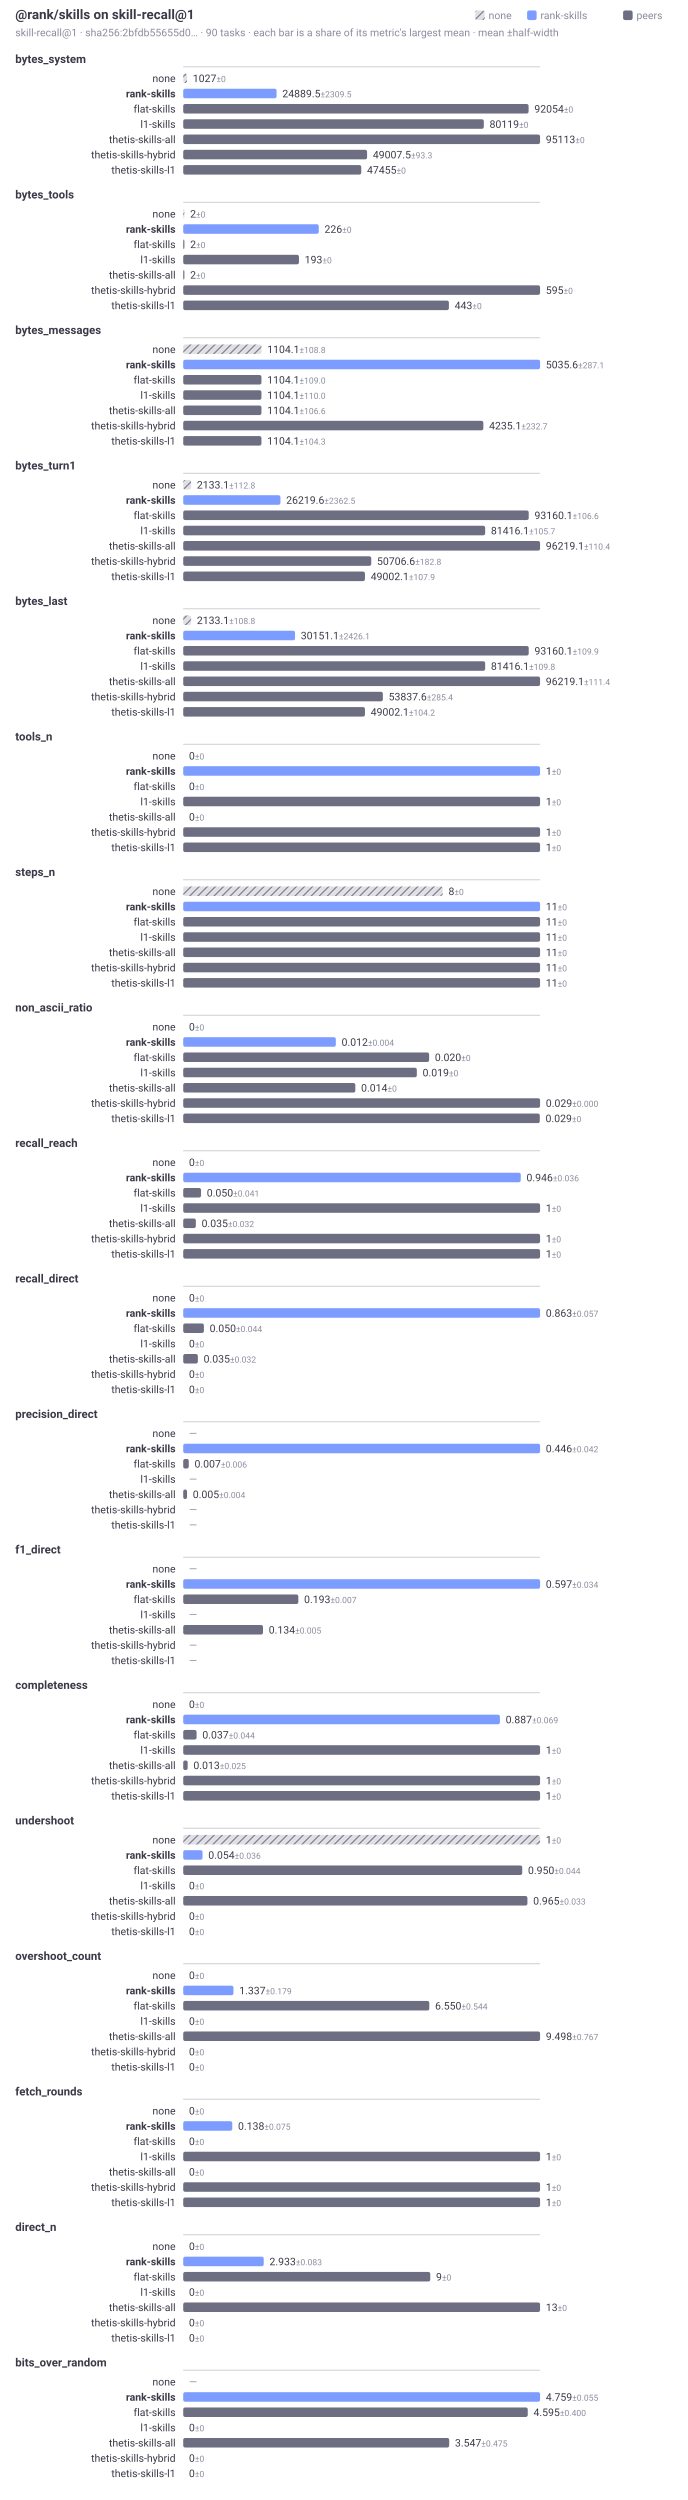
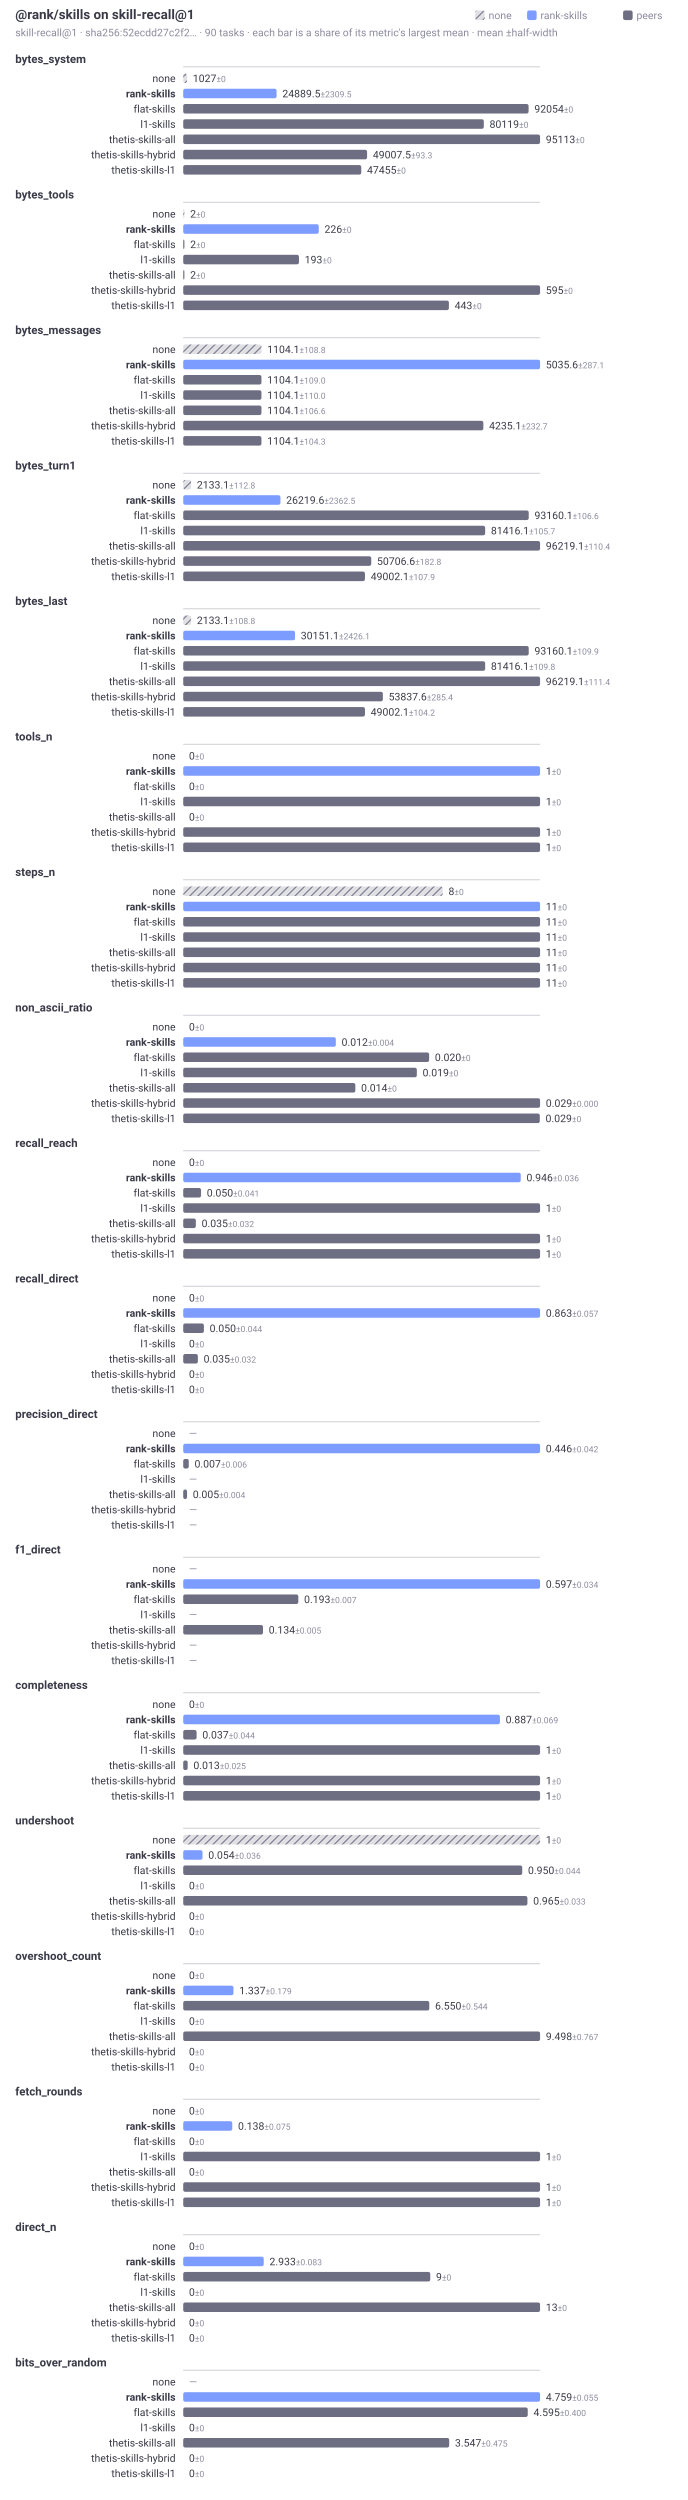
<svg xmlns="http://www.w3.org/2000/svg" width="720" height="2620" viewBox="0 0 720 2620" role="img" aria-labelledby="t d" font-family="system-ui, -apple-system, Segoe UI, Roboto, sans-serif">
  <style>.t{fill:#3a3a48}.f{fill:#8b8b9e}@media (prefers-color-scheme:dark){.t{fill:#d2d2dc}.f{fill:#9a9aae}}</style>
  <defs>
    <pattern id="hatch" width="6" height="6" patternUnits="userSpaceOnUse" patternTransform="rotate(45)">
      <rect width="6" height="6" fill="#6e6e82" fill-opacity="0.22" />
      <line x1="0" y1="0" x2="0" y2="6" stroke="#6e6e82" stroke-width="2" />
    </pattern>
  </defs>
  <text class="t" x="16" y="20" font-size="14" font-weight="600">@rank/skills on skill-recall@1</text>
-   <text class="f" x="16" y="38" font-size="11">skill-recall@1 · sha256:2bfdb55655d0… · 90 tasks · each bar is a share of its metric's largest mean · mean ±half-width</text>
+   <text class="f" x="16" y="38" font-size="11">skill-recall@1 · sha256:52ecdd27c2f2… · 90 tasks · each bar is a share of its metric's largest mean · mean ±half-width</text>
  <rect x="653" y="11" width="10" height="10" rx="2" fill="#6e6e82" />
  <text class="f" x="667" y="20" font-size="11">peers</text>
  <rect x="552.4" y="11" width="10" height="10" rx="2" fill="#7c9cff" />
  <text class="f" x="566.4" y="20" font-size="11">rank-skills</text>
  <rect x="498" y="11" width="10" height="10" rx="2" fill="url(#hatch)" />
  <text class="f" x="512" y="20" font-size="11">none</text>
  <text class="t" x="16" y="66" font-size="12" font-weight="600">bytes_system</text>
  <line x1="192" y1="70" x2="566" y2="70" stroke="#6e6e82" stroke-opacity="0.35" stroke-width="1" />
  <text class="t" x="184" y="86" font-size="11" text-anchor="end">none</text>
  <rect x="192" y="77" width="4.04" height="10" rx="2" fill="url(#hatch)" />
  <text class="t" x="202.04" y="86" font-size="11">1027<tspan class="f" font-size="9"> ±0</tspan>
  </text>
  <text class="t" x="184" y="102" font-size="11" text-anchor="end" font-weight="600">rank-skills</text>
  <rect x="192" y="93" width="97.87" height="10" rx="2" fill="#7c9cff" />
  <text class="t" x="295.87" y="102" font-size="11">24889.5<tspan class="f" font-size="9"> ±2309.5</tspan>
  </text>
  <text class="t" x="184" y="118" font-size="11" text-anchor="end">flat-skills</text>
  <rect x="192" y="109" width="361.97" height="10" rx="2" fill="#6e6e82" />
  <text class="t" x="559.97" y="118" font-size="11">92054<tspan class="f" font-size="9"> ±0</tspan>
  </text>
  <text class="t" x="184" y="134" font-size="11" text-anchor="end">l1-skills</text>
  <rect x="192" y="125" width="315.04" height="10" rx="2" fill="#6e6e82" />
  <text class="t" x="513.04" y="134" font-size="11">80119<tspan class="f" font-size="9"> ±0</tspan>
  </text>
  <text class="t" x="184" y="150" font-size="11" text-anchor="end">thetis-skills-all</text>
  <rect x="192" y="141" width="374" height="10" rx="2" fill="#6e6e82" />
  <text class="t" x="572" y="150" font-size="11">95113<tspan class="f" font-size="9"> ±0</tspan>
  </text>
  <text class="t" x="184" y="166" font-size="11" text-anchor="end">thetis-skills-hybrid</text>
  <rect x="192" y="157" width="192.71" height="10" rx="2" fill="#6e6e82" />
  <text class="t" x="390.71" y="166" font-size="11">49007.5<tspan class="f" font-size="9"> ±93.3</tspan>
  </text>
  <text class="t" x="184" y="182" font-size="11" text-anchor="end">thetis-skills-l1</text>
  <rect x="192" y="173" width="186.6" height="10" rx="2" fill="#6e6e82" />
  <text class="t" x="384.6" y="182" font-size="11">47455<tspan class="f" font-size="9"> ±0</tspan>
  </text>
  <text class="t" x="16" y="208" font-size="12" font-weight="600">bytes_tools</text>
  <line x1="192" y1="212" x2="566" y2="212" stroke="#6e6e82" stroke-opacity="0.35" stroke-width="1" />
  <text class="t" x="184" y="228" font-size="11" text-anchor="end">none</text>
  <rect x="192" y="219" width="1.26" height="10" rx="2" fill="url(#hatch)" />
  <text class="t" x="199.26" y="228" font-size="11">2<tspan class="f" font-size="9"> ±0</tspan>
  </text>
  <text class="t" x="184" y="244" font-size="11" text-anchor="end" font-weight="600">rank-skills</text>
  <rect x="192" y="235" width="142.06" height="10" rx="2" fill="#7c9cff" />
  <text class="t" x="340.06" y="244" font-size="11">226<tspan class="f" font-size="9"> ±0</tspan>
  </text>
  <text class="t" x="184" y="260" font-size="11" text-anchor="end">flat-skills</text>
  <rect x="192" y="251" width="1.26" height="10" rx="2" fill="#6e6e82" />
  <text class="t" x="199.26" y="260" font-size="11">2<tspan class="f" font-size="9"> ±0</tspan>
  </text>
  <text class="t" x="184" y="276" font-size="11" text-anchor="end">l1-skills</text>
  <rect x="192" y="267" width="121.31" height="10" rx="2" fill="#6e6e82" />
  <text class="t" x="319.31" y="276" font-size="11">193<tspan class="f" font-size="9"> ±0</tspan>
  </text>
  <text class="t" x="184" y="292" font-size="11" text-anchor="end">thetis-skills-all</text>
  <rect x="192" y="283" width="1.26" height="10" rx="2" fill="#6e6e82" />
  <text class="t" x="199.26" y="292" font-size="11">2<tspan class="f" font-size="9"> ±0</tspan>
  </text>
  <text class="t" x="184" y="308" font-size="11" text-anchor="end">thetis-skills-hybrid</text>
  <rect x="192" y="299" width="374" height="10" rx="2" fill="#6e6e82" />
  <text class="t" x="572" y="308" font-size="11">595<tspan class="f" font-size="9"> ±0</tspan>
  </text>
  <text class="t" x="184" y="324" font-size="11" text-anchor="end">thetis-skills-l1</text>
  <rect x="192" y="315" width="278.46" height="10" rx="2" fill="#6e6e82" />
  <text class="t" x="476.46" y="324" font-size="11">443<tspan class="f" font-size="9"> ±0</tspan>
  </text>
  <text class="t" x="16" y="350" font-size="12" font-weight="600">bytes_messages</text>
  <line x1="192" y1="354" x2="566" y2="354" stroke="#6e6e82" stroke-opacity="0.35" stroke-width="1" />
  <text class="t" x="184" y="370" font-size="11" text-anchor="end">none</text>
  <rect x="192" y="361" width="82" height="10" rx="2" fill="url(#hatch)" />
  <text class="t" x="280" y="370" font-size="11">1104.1<tspan class="f" font-size="9"> ±108.8</tspan>
  </text>
  <text class="t" x="184" y="386" font-size="11" text-anchor="end" font-weight="600">rank-skills</text>
  <rect x="192" y="377" width="374" height="10" rx="2" fill="#7c9cff" />
  <text class="t" x="572" y="386" font-size="11">5035.6<tspan class="f" font-size="9"> ±287.1</tspan>
  </text>
  <text class="t" x="184" y="402" font-size="11" text-anchor="end">flat-skills</text>
  <rect x="192" y="393" width="82" height="10" rx="2" fill="#6e6e82" />
  <text class="t" x="280" y="402" font-size="11">1104.1<tspan class="f" font-size="9"> ±109.0</tspan>
  </text>
  <text class="t" x="184" y="418" font-size="11" text-anchor="end">l1-skills</text>
  <rect x="192" y="409" width="82" height="10" rx="2" fill="#6e6e82" />
  <text class="t" x="280" y="418" font-size="11">1104.1<tspan class="f" font-size="9"> ±110.0</tspan>
  </text>
  <text class="t" x="184" y="434" font-size="11" text-anchor="end">thetis-skills-all</text>
  <rect x="192" y="425" width="82" height="10" rx="2" fill="#6e6e82" />
  <text class="t" x="280" y="434" font-size="11">1104.1<tspan class="f" font-size="9"> ±106.6</tspan>
  </text>
  <text class="t" x="184" y="450" font-size="11" text-anchor="end">thetis-skills-hybrid</text>
  <rect x="192" y="441" width="314.55" height="10" rx="2" fill="#6e6e82" />
  <text class="t" x="512.55" y="450" font-size="11">4235.1<tspan class="f" font-size="9"> ±232.7</tspan>
  </text>
  <text class="t" x="184" y="466" font-size="11" text-anchor="end">thetis-skills-l1</text>
  <rect x="192" y="457" width="82" height="10" rx="2" fill="#6e6e82" />
  <text class="t" x="280" y="466" font-size="11">1104.1<tspan class="f" font-size="9"> ±104.3</tspan>
  </text>
  <text class="t" x="16" y="492" font-size="12" font-weight="600">bytes_turn1</text>
  <line x1="192" y1="496" x2="566" y2="496" stroke="#6e6e82" stroke-opacity="0.35" stroke-width="1" />
  <text class="t" x="184" y="512" font-size="11" text-anchor="end">none</text>
  <rect x="192" y="503" width="8.29" height="10" rx="2" fill="url(#hatch)" />
  <text class="t" x="206.29" y="512" font-size="11">2133.1<tspan class="f" font-size="9"> ±112.8</tspan>
  </text>
  <text class="t" x="184" y="528" font-size="11" text-anchor="end" font-weight="600">rank-skills</text>
  <rect x="192" y="519" width="101.91" height="10" rx="2" fill="#7c9cff" />
  <text class="t" x="299.91" y="528" font-size="11">26219.6<tspan class="f" font-size="9"> ±2362.5</tspan>
  </text>
  <text class="t" x="184" y="544" font-size="11" text-anchor="end">flat-skills</text>
  <rect x="192" y="535" width="362.11" height="10" rx="2" fill="#6e6e82" />
  <text class="t" x="560.11" y="544" font-size="11">93160.1<tspan class="f" font-size="9"> ±106.6</tspan>
  </text>
  <text class="t" x="184" y="560" font-size="11" text-anchor="end">l1-skills</text>
  <rect x="192" y="551" width="316.46" height="10" rx="2" fill="#6e6e82" />
  <text class="t" x="514.46" y="560" font-size="11">81416.1<tspan class="f" font-size="9"> ±105.7</tspan>
  </text>
  <text class="t" x="184" y="576" font-size="11" text-anchor="end">thetis-skills-all</text>
  <rect x="192" y="567" width="374" height="10" rx="2" fill="#6e6e82" />
  <text class="t" x="572" y="576" font-size="11">96219.1<tspan class="f" font-size="9"> ±110.4</tspan>
  </text>
  <text class="t" x="184" y="592" font-size="11" text-anchor="end">thetis-skills-hybrid</text>
  <rect x="192" y="583" width="197.09" height="10" rx="2" fill="#6e6e82" />
  <text class="t" x="395.09" y="592" font-size="11">50706.6<tspan class="f" font-size="9"> ±182.8</tspan>
  </text>
  <text class="t" x="184" y="608" font-size="11" text-anchor="end">thetis-skills-l1</text>
  <rect x="192" y="599" width="190.47" height="10" rx="2" fill="#6e6e82" />
  <text class="t" x="388.47" y="608" font-size="11">49002.1<tspan class="f" font-size="9"> ±107.9</tspan>
  </text>
  <text class="t" x="16" y="634" font-size="12" font-weight="600">bytes_last</text>
  <line x1="192" y1="638" x2="566" y2="638" stroke="#6e6e82" stroke-opacity="0.35" stroke-width="1" />
  <text class="t" x="184" y="654" font-size="11" text-anchor="end">none</text>
  <rect x="192" y="645" width="8.29" height="10" rx="2" fill="url(#hatch)" />
  <text class="t" x="206.29" y="654" font-size="11">2133.1<tspan class="f" font-size="9"> ±108.8</tspan>
  </text>
  <text class="t" x="184" y="670" font-size="11" text-anchor="end" font-weight="600">rank-skills</text>
  <rect x="192" y="661" width="117.2" height="10" rx="2" fill="#7c9cff" />
  <text class="t" x="315.2" y="670" font-size="11">30151.1<tspan class="f" font-size="9"> ±2426.1</tspan>
  </text>
  <text class="t" x="184" y="686" font-size="11" text-anchor="end">flat-skills</text>
  <rect x="192" y="677" width="362.11" height="10" rx="2" fill="#6e6e82" />
  <text class="t" x="560.11" y="686" font-size="11">93160.1<tspan class="f" font-size="9"> ±109.9</tspan>
  </text>
  <text class="t" x="184" y="702" font-size="11" text-anchor="end">l1-skills</text>
  <rect x="192" y="693" width="316.46" height="10" rx="2" fill="#6e6e82" />
  <text class="t" x="514.46" y="702" font-size="11">81416.1<tspan class="f" font-size="9"> ±109.8</tspan>
  </text>
  <text class="t" x="184" y="718" font-size="11" text-anchor="end">thetis-skills-all</text>
  <rect x="192" y="709" width="374" height="10" rx="2" fill="#6e6e82" />
  <text class="t" x="572" y="718" font-size="11">96219.1<tspan class="f" font-size="9"> ±111.4</tspan>
  </text>
  <text class="t" x="184" y="734" font-size="11" text-anchor="end">thetis-skills-hybrid</text>
  <rect x="192" y="725" width="209.26" height="10" rx="2" fill="#6e6e82" />
  <text class="t" x="407.26" y="734" font-size="11">53837.6<tspan class="f" font-size="9"> ±285.4</tspan>
  </text>
  <text class="t" x="184" y="750" font-size="11" text-anchor="end">thetis-skills-l1</text>
  <rect x="192" y="741" width="190.47" height="10" rx="2" fill="#6e6e82" />
  <text class="t" x="388.47" y="750" font-size="11">49002.1<tspan class="f" font-size="9"> ±104.2</tspan>
  </text>
  <text class="t" x="16" y="776" font-size="12" font-weight="600">tools_n</text>
  <line x1="192" y1="780" x2="566" y2="780" stroke="#6e6e82" stroke-opacity="0.35" stroke-width="1" />
  <text class="t" x="184" y="796" font-size="11" text-anchor="end">none</text>
  <rect x="192" y="787" width="0" height="10" rx="2" fill="url(#hatch)" />
  <text class="t" x="198" y="796" font-size="11">0<tspan class="f" font-size="9"> ±0</tspan>
  </text>
  <text class="t" x="184" y="812" font-size="11" text-anchor="end" font-weight="600">rank-skills</text>
  <rect x="192" y="803" width="374" height="10" rx="2" fill="#7c9cff" />
  <text class="t" x="572" y="812" font-size="11">1<tspan class="f" font-size="9"> ±0</tspan>
  </text>
  <text class="t" x="184" y="828" font-size="11" text-anchor="end">flat-skills</text>
  <rect x="192" y="819" width="0" height="10" rx="2" fill="#6e6e82" />
  <text class="t" x="198" y="828" font-size="11">0<tspan class="f" font-size="9"> ±0</tspan>
  </text>
  <text class="t" x="184" y="844" font-size="11" text-anchor="end">l1-skills</text>
  <rect x="192" y="835" width="374" height="10" rx="2" fill="#6e6e82" />
  <text class="t" x="572" y="844" font-size="11">1<tspan class="f" font-size="9"> ±0</tspan>
  </text>
  <text class="t" x="184" y="860" font-size="11" text-anchor="end">thetis-skills-all</text>
  <rect x="192" y="851" width="0" height="10" rx="2" fill="#6e6e82" />
  <text class="t" x="198" y="860" font-size="11">0<tspan class="f" font-size="9"> ±0</tspan>
  </text>
  <text class="t" x="184" y="876" font-size="11" text-anchor="end">thetis-skills-hybrid</text>
  <rect x="192" y="867" width="374" height="10" rx="2" fill="#6e6e82" />
  <text class="t" x="572" y="876" font-size="11">1<tspan class="f" font-size="9"> ±0</tspan>
  </text>
  <text class="t" x="184" y="892" font-size="11" text-anchor="end">thetis-skills-l1</text>
  <rect x="192" y="883" width="374" height="10" rx="2" fill="#6e6e82" />
  <text class="t" x="572" y="892" font-size="11">1<tspan class="f" font-size="9"> ±0</tspan>
  </text>
  <text class="t" x="16" y="918" font-size="12" font-weight="600">steps_n</text>
  <line x1="192" y1="922" x2="566" y2="922" stroke="#6e6e82" stroke-opacity="0.35" stroke-width="1" />
  <text class="t" x="184" y="938" font-size="11" text-anchor="end">none</text>
  <rect x="192" y="929" width="272" height="10" rx="2" fill="url(#hatch)" />
  <text class="t" x="470" y="938" font-size="11">8<tspan class="f" font-size="9"> ±0</tspan>
  </text>
  <text class="t" x="184" y="954" font-size="11" text-anchor="end" font-weight="600">rank-skills</text>
  <rect x="192" y="945" width="374" height="10" rx="2" fill="#7c9cff" />
  <text class="t" x="572" y="954" font-size="11">11<tspan class="f" font-size="9"> ±0</tspan>
  </text>
  <text class="t" x="184" y="970" font-size="11" text-anchor="end">flat-skills</text>
  <rect x="192" y="961" width="374" height="10" rx="2" fill="#6e6e82" />
  <text class="t" x="572" y="970" font-size="11">11<tspan class="f" font-size="9"> ±0</tspan>
  </text>
  <text class="t" x="184" y="986" font-size="11" text-anchor="end">l1-skills</text>
  <rect x="192" y="977" width="374" height="10" rx="2" fill="#6e6e82" />
  <text class="t" x="572" y="986" font-size="11">11<tspan class="f" font-size="9"> ±0</tspan>
  </text>
  <text class="t" x="184" y="1002" font-size="11" text-anchor="end">thetis-skills-all</text>
  <rect x="192" y="993" width="374" height="10" rx="2" fill="#6e6e82" />
  <text class="t" x="572" y="1002" font-size="11">11<tspan class="f" font-size="9"> ±0</tspan>
  </text>
  <text class="t" x="184" y="1018" font-size="11" text-anchor="end">thetis-skills-hybrid</text>
  <rect x="192" y="1009" width="374" height="10" rx="2" fill="#6e6e82" />
  <text class="t" x="572" y="1018" font-size="11">11<tspan class="f" font-size="9"> ±0</tspan>
  </text>
  <text class="t" x="184" y="1034" font-size="11" text-anchor="end">thetis-skills-l1</text>
  <rect x="192" y="1025" width="374" height="10" rx="2" fill="#6e6e82" />
  <text class="t" x="572" y="1034" font-size="11">11<tspan class="f" font-size="9"> ±0</tspan>
  </text>
  <text class="t" x="16" y="1060" font-size="12" font-weight="600">non_ascii_ratio</text>
  <line x1="192" y1="1064" x2="566" y2="1064" stroke="#6e6e82" stroke-opacity="0.35" stroke-width="1" />
  <text class="t" x="184" y="1080" font-size="11" text-anchor="end">none</text>
  <rect x="192" y="1071" width="0" height="10" rx="2" fill="url(#hatch)" />
  <text class="t" x="198" y="1080" font-size="11">0<tspan class="f" font-size="9"> ±0</tspan>
  </text>
  <text class="t" x="184" y="1096" font-size="11" text-anchor="end" font-weight="600">rank-skills</text>
  <rect x="192" y="1087" width="159.94" height="10" rx="2" fill="#7c9cff" />
  <text class="t" x="357.94" y="1096" font-size="11">0.012<tspan class="f" font-size="9"> ±0.004</tspan>
  </text>
  <text class="t" x="184" y="1112" font-size="11" text-anchor="end">flat-skills</text>
  <rect x="192" y="1103" width="257.73" height="10" rx="2" fill="#6e6e82" />
  <text class="t" x="455.73" y="1112" font-size="11">0.020<tspan class="f" font-size="9"> ±0</tspan>
  </text>
  <text class="t" x="184" y="1128" font-size="11" text-anchor="end">l1-skills</text>
  <rect x="192" y="1119" width="244.85" height="10" rx="2" fill="#6e6e82" />
  <text class="t" x="442.85" y="1128" font-size="11">0.019<tspan class="f" font-size="9"> ±0</tspan>
  </text>
  <text class="t" x="184" y="1144" font-size="11" text-anchor="end">thetis-skills-all</text>
  <rect x="192" y="1135" width="180.41" height="10" rx="2" fill="#6e6e82" />
  <text class="t" x="378.41" y="1144" font-size="11">0.014<tspan class="f" font-size="9"> ±0</tspan>
  </text>
  <text class="t" x="184" y="1160" font-size="11" text-anchor="end">thetis-skills-hybrid</text>
  <rect x="192" y="1151" width="374" height="10" rx="2" fill="#6e6e82" />
  <text class="t" x="572" y="1160" font-size="11">0.029<tspan class="f" font-size="9"> ±0.000</tspan>
  </text>
  <text class="t" x="184" y="1176" font-size="11" text-anchor="end">thetis-skills-l1</text>
  <rect x="192" y="1167" width="373.71" height="10" rx="2" fill="#6e6e82" />
  <text class="t" x="571.71" y="1176" font-size="11">0.029<tspan class="f" font-size="9"> ±0</tspan>
  </text>
  <text class="t" x="16" y="1202" font-size="12" font-weight="600">recall_reach</text>
  <line x1="192" y1="1206" x2="566" y2="1206" stroke="#6e6e82" stroke-opacity="0.35" stroke-width="1" />
  <text class="t" x="184" y="1222" font-size="11" text-anchor="end">none</text>
  <rect x="192" y="1213" width="0" height="10" rx="2" fill="url(#hatch)" />
  <text class="t" x="198" y="1222" font-size="11">0<tspan class="f" font-size="9"> ±0</tspan>
  </text>
  <text class="t" x="184" y="1238" font-size="11" text-anchor="end" font-weight="600">rank-skills</text>
  <rect x="192" y="1229" width="353.74" height="10" rx="2" fill="#7c9cff" />
  <text class="t" x="551.74" y="1238" font-size="11">0.946<tspan class="f" font-size="9"> ±0.036</tspan>
  </text>
  <text class="t" x="184" y="1254" font-size="11" text-anchor="end">flat-skills</text>
  <rect x="192" y="1245" width="18.7" height="10" rx="2" fill="#6e6e82" />
  <text class="t" x="216.7" y="1254" font-size="11">0.050<tspan class="f" font-size="9"> ±0.041</tspan>
  </text>
  <text class="t" x="184" y="1270" font-size="11" text-anchor="end">l1-skills</text>
  <rect x="192" y="1261" width="374" height="10" rx="2" fill="#6e6e82" />
  <text class="t" x="572" y="1270" font-size="11">1<tspan class="f" font-size="9"> ±0</tspan>
  </text>
  <text class="t" x="184" y="1286" font-size="11" text-anchor="end">thetis-skills-all</text>
  <rect x="192" y="1277" width="13.25" height="10" rx="2" fill="#6e6e82" />
  <text class="t" x="211.25" y="1286" font-size="11">0.035<tspan class="f" font-size="9"> ±0.032</tspan>
  </text>
  <text class="t" x="184" y="1302" font-size="11" text-anchor="end">thetis-skills-hybrid</text>
  <rect x="192" y="1293" width="374" height="10" rx="2" fill="#6e6e82" />
  <text class="t" x="572" y="1302" font-size="11">1<tspan class="f" font-size="9"> ±0</tspan>
  </text>
  <text class="t" x="184" y="1318" font-size="11" text-anchor="end">thetis-skills-l1</text>
  <rect x="192" y="1309" width="374" height="10" rx="2" fill="#6e6e82" />
  <text class="t" x="572" y="1318" font-size="11">1<tspan class="f" font-size="9"> ±0</tspan>
  </text>
  <text class="t" x="16" y="1344" font-size="12" font-weight="600">recall_direct</text>
  <line x1="192" y1="1348" x2="566" y2="1348" stroke="#6e6e82" stroke-opacity="0.35" stroke-width="1" />
  <text class="t" x="184" y="1364" font-size="11" text-anchor="end">none</text>
  <rect x="192" y="1355" width="0" height="10" rx="2" fill="url(#hatch)" />
  <text class="t" x="198" y="1364" font-size="11">0<tspan class="f" font-size="9"> ±0</tspan>
  </text>
  <text class="t" x="184" y="1380" font-size="11" text-anchor="end" font-weight="600">rank-skills</text>
  <rect x="192" y="1371" width="374" height="10" rx="2" fill="#7c9cff" />
  <text class="t" x="572" y="1380" font-size="11">0.863<tspan class="f" font-size="9"> ±0.057</tspan>
  </text>
  <text class="t" x="184" y="1396" font-size="11" text-anchor="end">flat-skills</text>
  <rect x="192" y="1387" width="21.68" height="10" rx="2" fill="#6e6e82" />
  <text class="t" x="219.68" y="1396" font-size="11">0.050<tspan class="f" font-size="9"> ±0.044</tspan>
  </text>
  <text class="t" x="184" y="1412" font-size="11" text-anchor="end">l1-skills</text>
  <rect x="192" y="1403" width="0" height="10" rx="2" fill="#6e6e82" />
  <text class="t" x="198" y="1412" font-size="11">0<tspan class="f" font-size="9"> ±0</tspan>
  </text>
  <text class="t" x="184" y="1428" font-size="11" text-anchor="end">thetis-skills-all</text>
  <rect x="192" y="1419" width="15.36" height="10" rx="2" fill="#6e6e82" />
  <text class="t" x="213.36" y="1428" font-size="11">0.035<tspan class="f" font-size="9"> ±0.032</tspan>
  </text>
  <text class="t" x="184" y="1444" font-size="11" text-anchor="end">thetis-skills-hybrid</text>
  <rect x="192" y="1435" width="0" height="10" rx="2" fill="#6e6e82" />
  <text class="t" x="198" y="1444" font-size="11">0<tspan class="f" font-size="9"> ±0</tspan>
  </text>
  <text class="t" x="184" y="1460" font-size="11" text-anchor="end">thetis-skills-l1</text>
  <rect x="192" y="1451" width="0" height="10" rx="2" fill="#6e6e82" />
  <text class="t" x="198" y="1460" font-size="11">0<tspan class="f" font-size="9"> ±0</tspan>
  </text>
  <text class="t" x="16" y="1486" font-size="12" font-weight="600">precision_direct</text>
  <line x1="192" y1="1490" x2="566" y2="1490" stroke="#6e6e82" stroke-opacity="0.35" stroke-width="1" />
  <text class="t" x="184" y="1506" font-size="11" text-anchor="end">none</text>
  <rect x="192" y="1497" width="0" height="10" rx="2" fill="url(#hatch)" />
  <text class="f" x="198" y="1506" font-size="11">—</text>
  <text class="t" x="184" y="1522" font-size="11" text-anchor="end" font-weight="600">rank-skills</text>
  <rect x="192" y="1513" width="374" height="10" rx="2" fill="#7c9cff" />
  <text class="t" x="572" y="1522" font-size="11">0.446<tspan class="f" font-size="9"> ±0.042</tspan>
  </text>
  <text class="t" x="184" y="1538" font-size="11" text-anchor="end">flat-skills</text>
  <rect x="192" y="1529" width="5.83" height="10" rx="2" fill="#6e6e82" />
  <text class="t" x="203.83" y="1538" font-size="11">0.007<tspan class="f" font-size="9"> ±0.006</tspan>
  </text>
  <text class="t" x="184" y="1554" font-size="11" text-anchor="end">l1-skills</text>
  <rect x="192" y="1545" width="0" height="10" rx="2" fill="#6e6e82" />
  <text class="f" x="198" y="1554" font-size="11">—</text>
  <text class="t" x="184" y="1570" font-size="11" text-anchor="end">thetis-skills-all</text>
  <rect x="192" y="1561" width="4.03" height="10" rx="2" fill="#6e6e82" />
  <text class="t" x="202.03" y="1570" font-size="11">0.005<tspan class="f" font-size="9"> ±0.004</tspan>
  </text>
  <text class="t" x="184" y="1586" font-size="11" text-anchor="end">thetis-skills-hybrid</text>
  <rect x="192" y="1577" width="0" height="10" rx="2" fill="#6e6e82" />
  <text class="f" x="198" y="1586" font-size="11">—</text>
  <text class="t" x="184" y="1602" font-size="11" text-anchor="end">thetis-skills-l1</text>
  <rect x="192" y="1593" width="0" height="10" rx="2" fill="#6e6e82" />
  <text class="f" x="198" y="1602" font-size="11">—</text>
  <text class="t" x="16" y="1628" font-size="12" font-weight="600">f1_direct</text>
  <line x1="192" y1="1632" x2="566" y2="1632" stroke="#6e6e82" stroke-opacity="0.35" stroke-width="1" />
  <text class="t" x="184" y="1648" font-size="11" text-anchor="end">none</text>
  <rect x="192" y="1639" width="0" height="10" rx="2" fill="url(#hatch)" />
  <text class="f" x="198" y="1648" font-size="11">—</text>
  <text class="t" x="184" y="1664" font-size="11" text-anchor="end" font-weight="600">rank-skills</text>
  <rect x="192" y="1655" width="374" height="10" rx="2" fill="#7c9cff" />
  <text class="t" x="572" y="1664" font-size="11">0.597<tspan class="f" font-size="9"> ±0.034</tspan>
  </text>
  <text class="t" x="184" y="1680" font-size="11" text-anchor="end">flat-skills</text>
  <rect x="192" y="1671" width="120.66" height="10" rx="2" fill="#6e6e82" />
  <text class="t" x="318.66" y="1680" font-size="11">0.193<tspan class="f" font-size="9"> ±0.007</tspan>
  </text>
  <text class="t" x="184" y="1696" font-size="11" text-anchor="end">l1-skills</text>
  <rect x="192" y="1687" width="0" height="10" rx="2" fill="#6e6e82" />
  <text class="f" x="198" y="1696" font-size="11">—</text>
  <text class="t" x="184" y="1712" font-size="11" text-anchor="end">thetis-skills-all</text>
  <rect x="192" y="1703" width="83.63" height="10" rx="2" fill="#6e6e82" />
  <text class="t" x="281.63" y="1712" font-size="11">0.134<tspan class="f" font-size="9"> ±0.005</tspan>
  </text>
  <text class="t" x="184" y="1728" font-size="11" text-anchor="end">thetis-skills-hybrid</text>
  <rect x="192" y="1719" width="0" height="10" rx="2" fill="#6e6e82" />
  <text class="f" x="198" y="1728" font-size="11">—</text>
  <text class="t" x="184" y="1744" font-size="11" text-anchor="end">thetis-skills-l1</text>
  <rect x="192" y="1735" width="0" height="10" rx="2" fill="#6e6e82" />
  <text class="f" x="198" y="1744" font-size="11">—</text>
  <text class="t" x="16" y="1770" font-size="12" font-weight="600">completeness</text>
  <line x1="192" y1="1774" x2="566" y2="1774" stroke="#6e6e82" stroke-opacity="0.35" stroke-width="1" />
  <text class="t" x="184" y="1790" font-size="11" text-anchor="end">none</text>
  <rect x="192" y="1781" width="0" height="10" rx="2" fill="url(#hatch)" />
  <text class="t" x="198" y="1790" font-size="11">0<tspan class="f" font-size="9"> ±0</tspan>
  </text>
  <text class="t" x="184" y="1806" font-size="11" text-anchor="end" font-weight="600">rank-skills</text>
  <rect x="192" y="1797" width="331.93" height="10" rx="2" fill="#7c9cff" />
  <text class="t" x="529.92" y="1806" font-size="11">0.887<tspan class="f" font-size="9"> ±0.069</tspan>
  </text>
  <text class="t" x="184" y="1822" font-size="11" text-anchor="end">flat-skills</text>
  <rect x="192" y="1813" width="14.03" height="10" rx="2" fill="#6e6e82" />
  <text class="t" x="212.03" y="1822" font-size="11">0.037<tspan class="f" font-size="9"> ±0.044</tspan>
  </text>
  <text class="t" x="184" y="1838" font-size="11" text-anchor="end">l1-skills</text>
  <rect x="192" y="1829" width="374" height="10" rx="2" fill="#6e6e82" />
  <text class="t" x="572" y="1838" font-size="11">1<tspan class="f" font-size="9"> ±0</tspan>
  </text>
  <text class="t" x="184" y="1854" font-size="11" text-anchor="end">thetis-skills-all</text>
  <rect x="192" y="1845" width="4.68" height="10" rx="2" fill="#6e6e82" />
  <text class="t" x="202.68" y="1854" font-size="11">0.013<tspan class="f" font-size="9"> ±0.025</tspan>
  </text>
  <text class="t" x="184" y="1870" font-size="11" text-anchor="end">thetis-skills-hybrid</text>
  <rect x="192" y="1861" width="374" height="10" rx="2" fill="#6e6e82" />
  <text class="t" x="572" y="1870" font-size="11">1<tspan class="f" font-size="9"> ±0</tspan>
  </text>
  <text class="t" x="184" y="1886" font-size="11" text-anchor="end">thetis-skills-l1</text>
  <rect x="192" y="1877" width="374" height="10" rx="2" fill="#6e6e82" />
  <text class="t" x="572" y="1886" font-size="11">1<tspan class="f" font-size="9"> ±0</tspan>
  </text>
  <text class="t" x="16" y="1912" font-size="12" font-weight="600">undershoot</text>
  <line x1="192" y1="1916" x2="566" y2="1916" stroke="#6e6e82" stroke-opacity="0.35" stroke-width="1" />
  <text class="t" x="184" y="1932" font-size="11" text-anchor="end">none</text>
  <rect x="192" y="1923" width="374" height="10" rx="2" fill="url(#hatch)" />
  <text class="t" x="572" y="1932" font-size="11">1<tspan class="f" font-size="9"> ±0</tspan>
  </text>
  <text class="t" x="184" y="1948" font-size="11" text-anchor="end" font-weight="600">rank-skills</text>
  <rect x="192" y="1939" width="20.26" height="10" rx="2" fill="#7c9cff" />
  <text class="t" x="218.26" y="1948" font-size="11">0.054<tspan class="f" font-size="9"> ±0.036</tspan>
  </text>
  <text class="t" x="184" y="1964" font-size="11" text-anchor="end">flat-skills</text>
  <rect x="192" y="1955" width="355.3" height="10" rx="2" fill="#6e6e82" />
  <text class="t" x="553.3" y="1964" font-size="11">0.950<tspan class="f" font-size="9"> ±0.044</tspan>
  </text>
  <text class="t" x="184" y="1980" font-size="11" text-anchor="end">l1-skills</text>
  <rect x="192" y="1971" width="0" height="10" rx="2" fill="#6e6e82" />
  <text class="t" x="198" y="1980" font-size="11">0<tspan class="f" font-size="9"> ±0</tspan>
  </text>
  <text class="t" x="184" y="1996" font-size="11" text-anchor="end">thetis-skills-all</text>
  <rect x="192" y="1987" width="360.75" height="10" rx="2" fill="#6e6e82" />
  <text class="t" x="558.75" y="1996" font-size="11">0.965<tspan class="f" font-size="9"> ±0.033</tspan>
  </text>
  <text class="t" x="184" y="2012" font-size="11" text-anchor="end">thetis-skills-hybrid</text>
  <rect x="192" y="2003" width="0" height="10" rx="2" fill="#6e6e82" />
  <text class="t" x="198" y="2012" font-size="11">0<tspan class="f" font-size="9"> ±0</tspan>
  </text>
  <text class="t" x="184" y="2028" font-size="11" text-anchor="end">thetis-skills-l1</text>
  <rect x="192" y="2019" width="0" height="10" rx="2" fill="#6e6e82" />
  <text class="t" x="198" y="2028" font-size="11">0<tspan class="f" font-size="9"> ±0</tspan>
  </text>
  <text class="t" x="16" y="2054" font-size="12" font-weight="600">overshoot_count</text>
  <line x1="192" y1="2058" x2="566" y2="2058" stroke="#6e6e82" stroke-opacity="0.35" stroke-width="1" />
  <text class="t" x="184" y="2074" font-size="11" text-anchor="end">none</text>
  <rect x="192" y="2065" width="0" height="10" rx="2" fill="url(#hatch)" />
  <text class="t" x="198" y="2074" font-size="11">0<tspan class="f" font-size="9"> ±0</tspan>
  </text>
  <text class="t" x="184" y="2090" font-size="11" text-anchor="end" font-weight="600">rank-skills</text>
  <rect x="192" y="2081" width="52.67" height="10" rx="2" fill="#7c9cff" />
  <text class="t" x="250.67" y="2090" font-size="11">1.337<tspan class="f" font-size="9"> ±0.179</tspan>
  </text>
  <text class="t" x="184" y="2106" font-size="11" text-anchor="end">flat-skills</text>
  <rect x="192" y="2097" width="257.92" height="10" rx="2" fill="#6e6e82" />
  <text class="t" x="455.92" y="2106" font-size="11">6.550<tspan class="f" font-size="9"> ±0.544</tspan>
  </text>
  <text class="t" x="184" y="2122" font-size="11" text-anchor="end">l1-skills</text>
  <rect x="192" y="2113" width="0" height="10" rx="2" fill="#6e6e82" />
  <text class="t" x="198" y="2122" font-size="11">0<tspan class="f" font-size="9"> ±0</tspan>
  </text>
  <text class="t" x="184" y="2138" font-size="11" text-anchor="end">thetis-skills-all</text>
  <rect x="192" y="2129" width="374" height="10" rx="2" fill="#6e6e82" />
  <text class="t" x="572" y="2138" font-size="11">9.498<tspan class="f" font-size="9"> ±0.767</tspan>
  </text>
  <text class="t" x="184" y="2154" font-size="11" text-anchor="end">thetis-skills-hybrid</text>
  <rect x="192" y="2145" width="0" height="10" rx="2" fill="#6e6e82" />
  <text class="t" x="198" y="2154" font-size="11">0<tspan class="f" font-size="9"> ±0</tspan>
  </text>
  <text class="t" x="184" y="2170" font-size="11" text-anchor="end">thetis-skills-l1</text>
  <rect x="192" y="2161" width="0" height="10" rx="2" fill="#6e6e82" />
  <text class="t" x="198" y="2170" font-size="11">0<tspan class="f" font-size="9"> ±0</tspan>
  </text>
  <text class="t" x="16" y="2196" font-size="12" font-weight="600">fetch_rounds</text>
  <line x1="192" y1="2200" x2="566" y2="2200" stroke="#6e6e82" stroke-opacity="0.35" stroke-width="1" />
  <text class="t" x="184" y="2216" font-size="11" text-anchor="end">none</text>
  <rect x="192" y="2207" width="0" height="10" rx="2" fill="url(#hatch)" />
  <text class="t" x="198" y="2216" font-size="11">0<tspan class="f" font-size="9"> ±0</tspan>
  </text>
  <text class="t" x="184" y="2232" font-size="11" text-anchor="end" font-weight="600">rank-skills</text>
  <rect x="192" y="2223" width="51.43" height="10" rx="2" fill="#7c9cff" />
  <text class="t" x="249.43" y="2232" font-size="11">0.138<tspan class="f" font-size="9"> ±0.075</tspan>
  </text>
  <text class="t" x="184" y="2248" font-size="11" text-anchor="end">flat-skills</text>
  <rect x="192" y="2239" width="0" height="10" rx="2" fill="#6e6e82" />
  <text class="t" x="198" y="2248" font-size="11">0<tspan class="f" font-size="9"> ±0</tspan>
  </text>
  <text class="t" x="184" y="2264" font-size="11" text-anchor="end">l1-skills</text>
  <rect x="192" y="2255" width="374" height="10" rx="2" fill="#6e6e82" />
  <text class="t" x="572" y="2264" font-size="11">1<tspan class="f" font-size="9"> ±0</tspan>
  </text>
  <text class="t" x="184" y="2280" font-size="11" text-anchor="end">thetis-skills-all</text>
  <rect x="192" y="2271" width="0" height="10" rx="2" fill="#6e6e82" />
  <text class="t" x="198" y="2280" font-size="11">0<tspan class="f" font-size="9"> ±0</tspan>
  </text>
  <text class="t" x="184" y="2296" font-size="11" text-anchor="end">thetis-skills-hybrid</text>
  <rect x="192" y="2287" width="374" height="10" rx="2" fill="#6e6e82" />
  <text class="t" x="572" y="2296" font-size="11">1<tspan class="f" font-size="9"> ±0</tspan>
  </text>
  <text class="t" x="184" y="2312" font-size="11" text-anchor="end">thetis-skills-l1</text>
  <rect x="192" y="2303" width="374" height="10" rx="2" fill="#6e6e82" />
  <text class="t" x="572" y="2312" font-size="11">1<tspan class="f" font-size="9"> ±0</tspan>
  </text>
  <text class="t" x="16" y="2338" font-size="12" font-weight="600">direct_n</text>
  <line x1="192" y1="2342" x2="566" y2="2342" stroke="#6e6e82" stroke-opacity="0.35" stroke-width="1" />
  <text class="t" x="184" y="2358" font-size="11" text-anchor="end">none</text>
  <rect x="192" y="2349" width="0" height="10" rx="2" fill="url(#hatch)" />
  <text class="t" x="198" y="2358" font-size="11">0<tspan class="f" font-size="9"> ±0</tspan>
  </text>
  <text class="t" x="184" y="2374" font-size="11" text-anchor="end" font-weight="600">rank-skills</text>
  <rect x="192" y="2365" width="84.39" height="10" rx="2" fill="#7c9cff" />
  <text class="t" x="282.39" y="2374" font-size="11">2.933<tspan class="f" font-size="9"> ±0.083</tspan>
  </text>
  <text class="t" x="184" y="2390" font-size="11" text-anchor="end">flat-skills</text>
  <rect x="192" y="2381" width="258.92" height="10" rx="2" fill="#6e6e82" />
  <text class="t" x="456.92" y="2390" font-size="11">9<tspan class="f" font-size="9"> ±0</tspan>
  </text>
  <text class="t" x="184" y="2406" font-size="11" text-anchor="end">l1-skills</text>
  <rect x="192" y="2397" width="0" height="10" rx="2" fill="#6e6e82" />
  <text class="t" x="198" y="2406" font-size="11">0<tspan class="f" font-size="9"> ±0</tspan>
  </text>
  <text class="t" x="184" y="2422" font-size="11" text-anchor="end">thetis-skills-all</text>
  <rect x="192" y="2413" width="374" height="10" rx="2" fill="#6e6e82" />
  <text class="t" x="572" y="2422" font-size="11">13<tspan class="f" font-size="9"> ±0</tspan>
  </text>
  <text class="t" x="184" y="2438" font-size="11" text-anchor="end">thetis-skills-hybrid</text>
  <rect x="192" y="2429" width="0" height="10" rx="2" fill="#6e6e82" />
  <text class="t" x="198" y="2438" font-size="11">0<tspan class="f" font-size="9"> ±0</tspan>
  </text>
  <text class="t" x="184" y="2454" font-size="11" text-anchor="end">thetis-skills-l1</text>
  <rect x="192" y="2445" width="0" height="10" rx="2" fill="#6e6e82" />
  <text class="t" x="198" y="2454" font-size="11">0<tspan class="f" font-size="9"> ±0</tspan>
  </text>
  <text class="t" x="16" y="2480" font-size="12" font-weight="600">bits_over_random</text>
  <line x1="192" y1="2484" x2="566" y2="2484" stroke="#6e6e82" stroke-opacity="0.35" stroke-width="1" />
  <text class="t" x="184" y="2500" font-size="11" text-anchor="end">none</text>
  <rect x="192" y="2491" width="0" height="10" rx="2" fill="url(#hatch)" />
  <text class="f" x="198" y="2500" font-size="11">—</text>
  <text class="t" x="184" y="2516" font-size="11" text-anchor="end" font-weight="600">rank-skills</text>
  <rect x="192" y="2507" width="374" height="10" rx="2" fill="#7c9cff" />
  <text class="t" x="572" y="2516" font-size="11">4.759<tspan class="f" font-size="9"> ±0.055</tspan>
  </text>
  <text class="t" x="184" y="2532" font-size="11" text-anchor="end">flat-skills</text>
  <rect x="192" y="2523" width="361.09" height="10" rx="2" fill="#6e6e82" />
  <text class="t" x="559.09" y="2532" font-size="11">4.595<tspan class="f" font-size="9"> ±0.400</tspan>
  </text>
  <text class="t" x="184" y="2548" font-size="11" text-anchor="end">l1-skills</text>
  <rect x="192" y="2539" width="0" height="10" rx="2" fill="#6e6e82" />
  <text class="t" x="198" y="2548" font-size="11">0<tspan class="f" font-size="9"> ±0</tspan>
  </text>
  <text class="t" x="184" y="2564" font-size="11" text-anchor="end">thetis-skills-all</text>
  <rect x="192" y="2555" width="278.77" height="10" rx="2" fill="#6e6e82" />
  <text class="t" x="476.77" y="2564" font-size="11">3.547<tspan class="f" font-size="9"> ±0.475</tspan>
  </text>
  <text class="t" x="184" y="2580" font-size="11" text-anchor="end">thetis-skills-hybrid</text>
  <rect x="192" y="2571" width="0" height="10" rx="2" fill="#6e6e82" />
  <text class="t" x="198" y="2580" font-size="11">0<tspan class="f" font-size="9"> ±0</tspan>
  </text>
  <text class="t" x="184" y="2596" font-size="11" text-anchor="end">thetis-skills-l1</text>
  <rect x="192" y="2587" width="0" height="10" rx="2" fill="#6e6e82" />
  <text class="t" x="198" y="2596" font-size="11">0<tspan class="f" font-size="9"> ±0</tspan>
  </text>
</svg>
